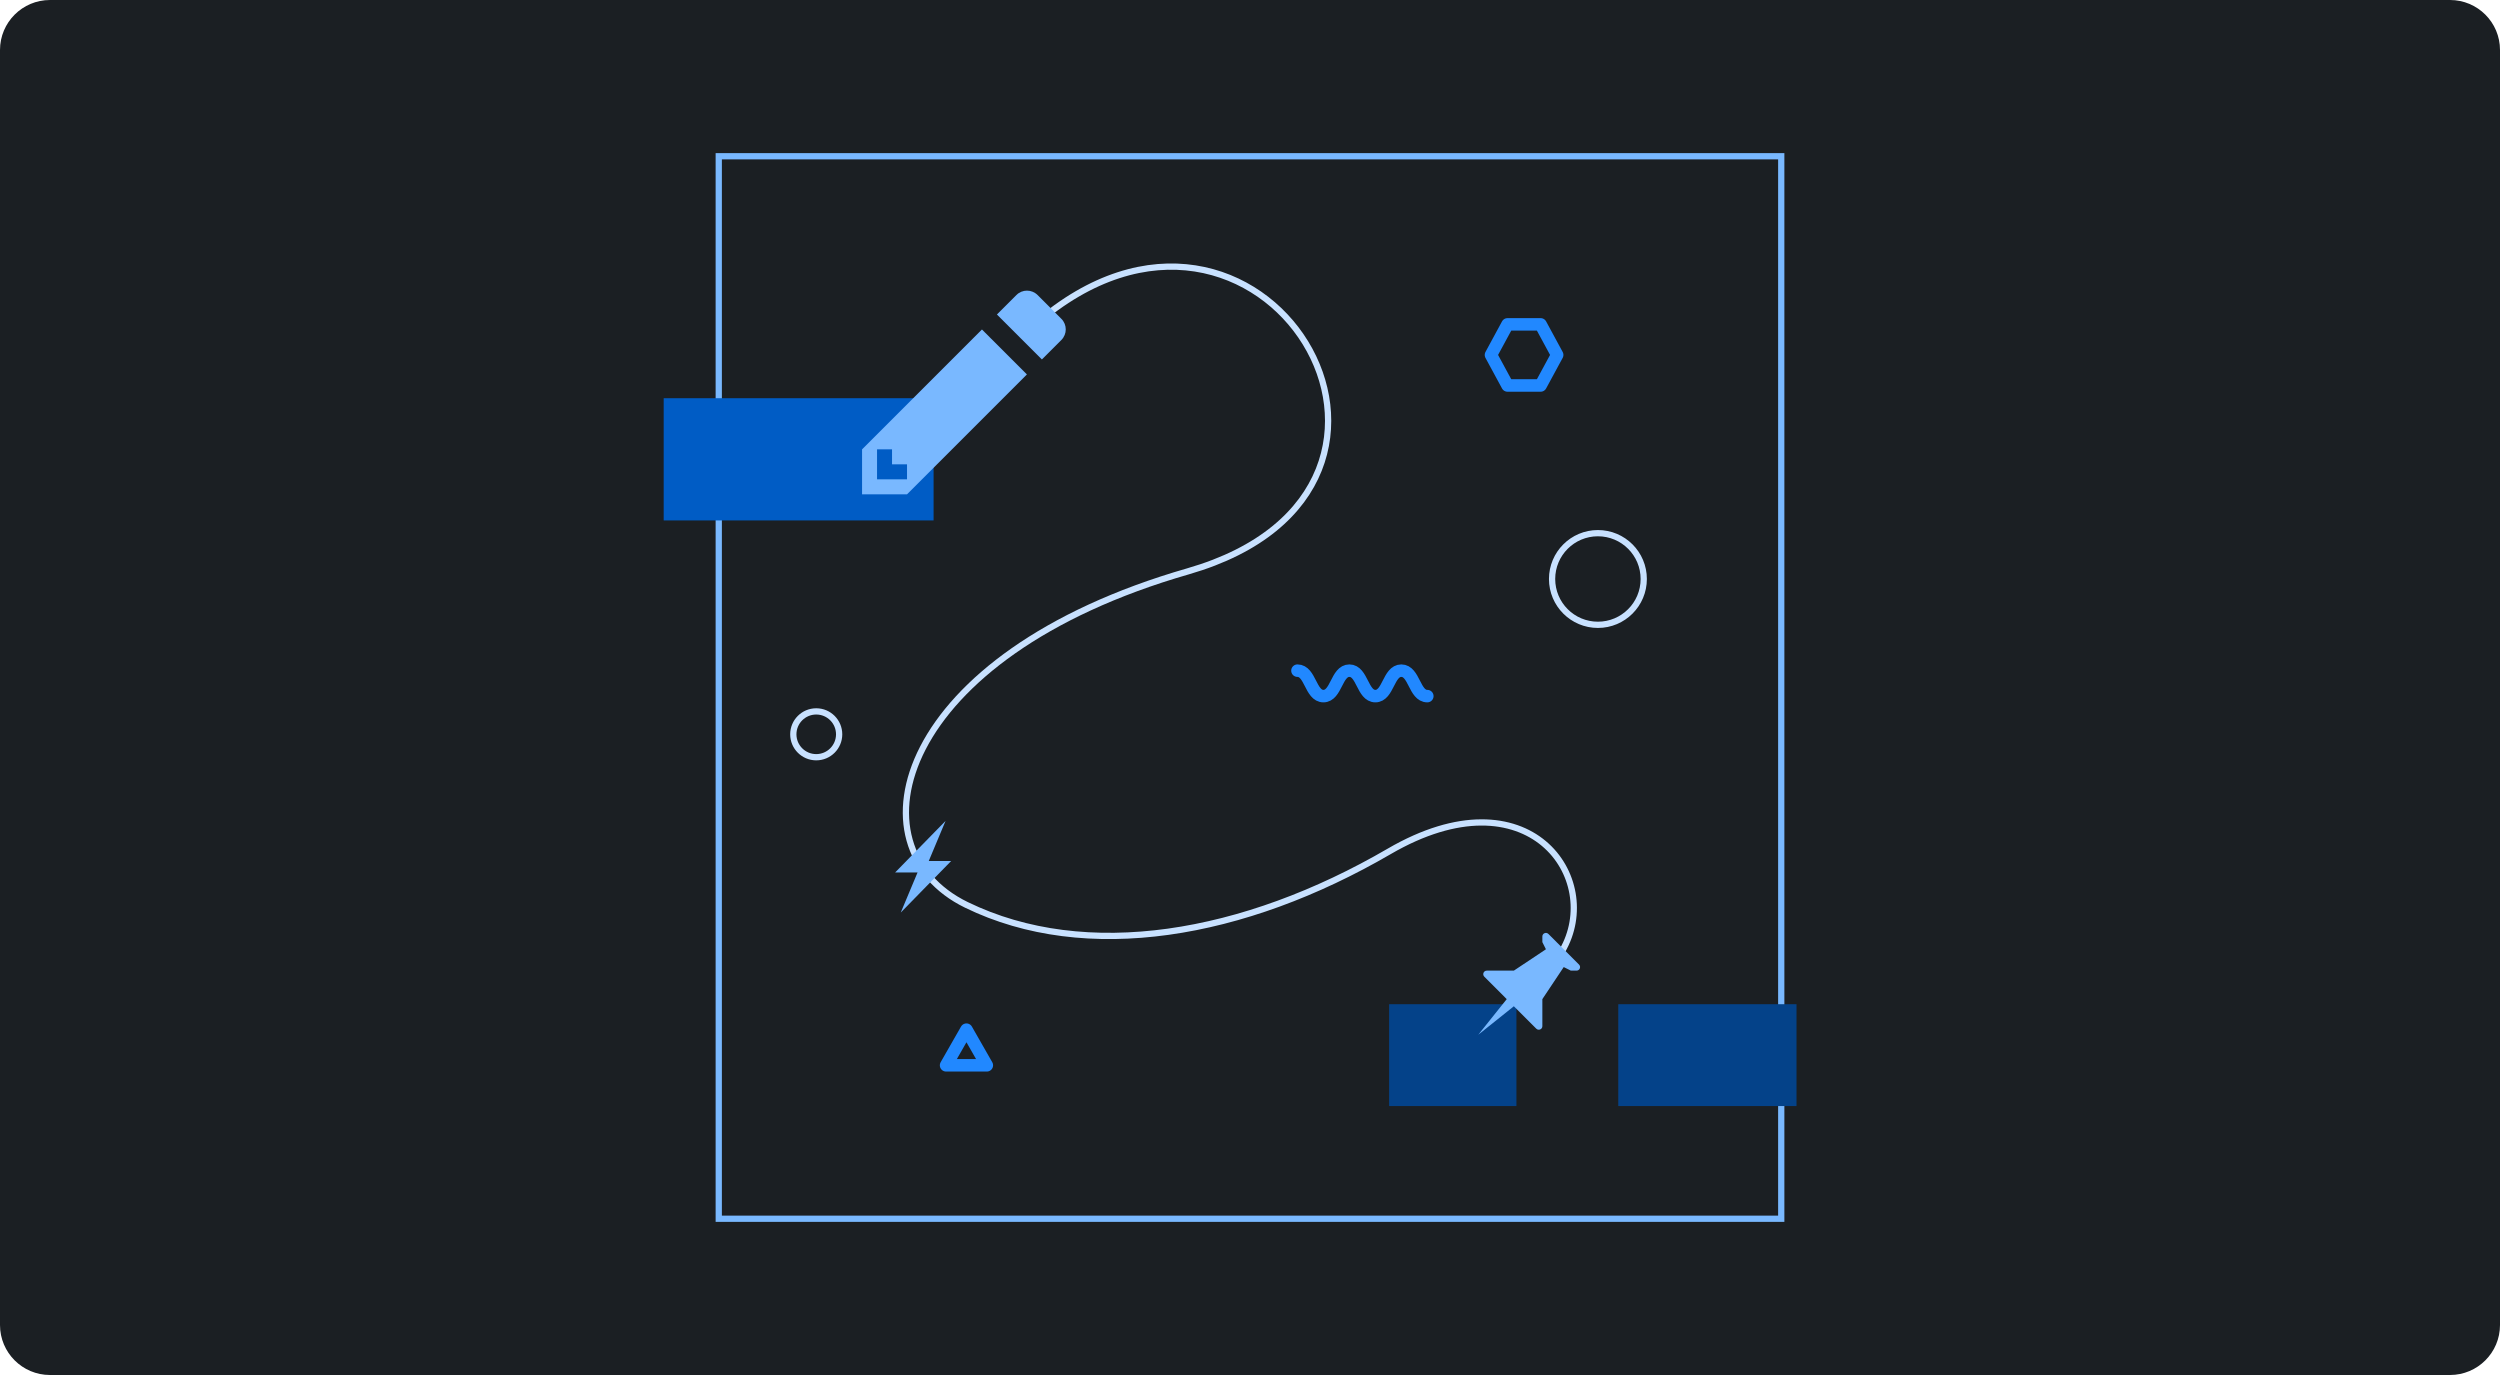
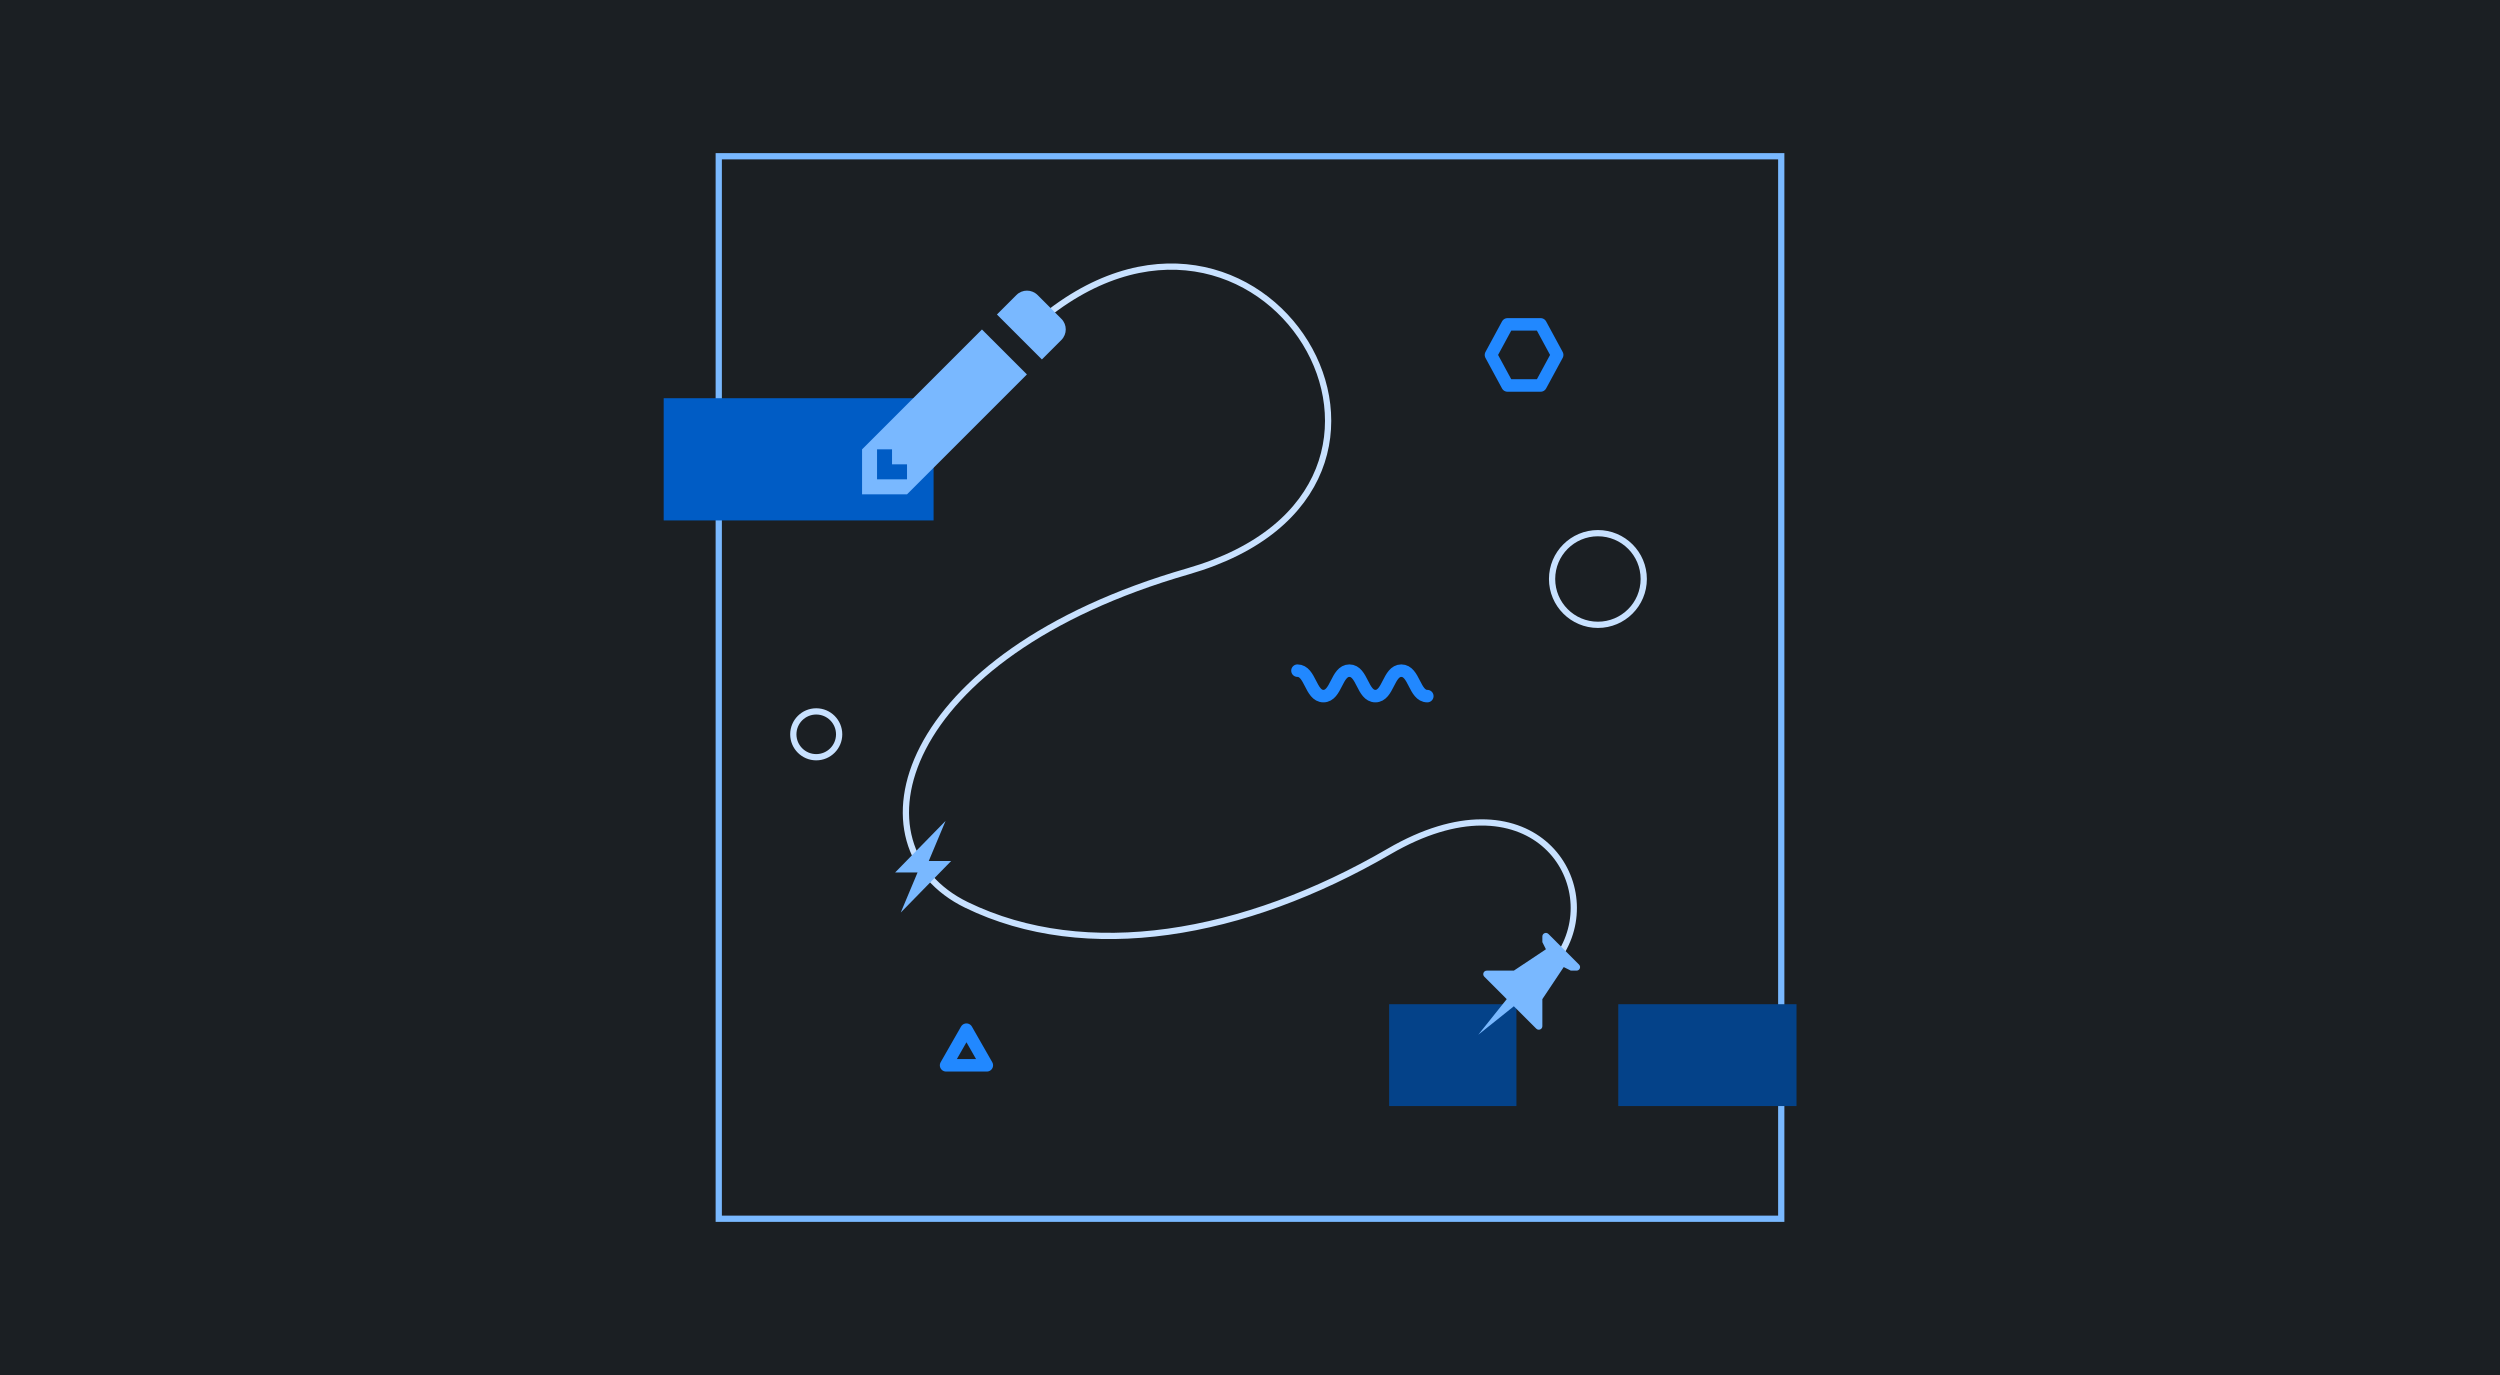
<svg xmlns="http://www.w3.org/2000/svg" width="400" height="220" viewBox="0 0 400 220" fill="none">
-   <rect width="400" height="220" rx="8" fill="#1B1F23" />
+   <rect width="400" height="220" fill="#1B1F23" />
  <rect x="115" y="25" width="170" height="170" fill="#1B1F23" stroke="#79B8FF" />
  <circle cx="130.597" cy="117.49" r="3.667" stroke="#C8E1FF" />
  <circle cx="255.666" cy="92.639" r="7.333" fill="#1B1F23" stroke="#C8E1FF" />
  <rect x="222.26" y="160.673" width="20.369" height="16.296" fill="#044289" />
  <rect x="258.925" y="160.673" width="28.517" height="16.296" fill="#044289" />
  <rect x="106.19" y="63.714" width="43.183" height="19.555" fill="#005CC5" />
  <path d="M165.632 51.9C201.686 20.53 236.722 77.972 190.076 91.416C143.429 104.86 135.485 135.461 154.633 144.785C173.78 154.109 198.984 149.771 222.259 136.229C244.666 123.193 256.645 140.596 249.962 152.118" stroke="#C8E1FF" />
  <path d="M241.203 61.677L238.555 56.788L241.203 51.9L246.499 51.9L249.147 56.788L246.499 61.677H241.203Z" stroke="#2188FF" stroke-width="2" stroke-linecap="round" stroke-linejoin="round" />
  <path d="M157.892 170.45L151.374 170.45L154.633 164.747L157.892 170.45Z" stroke="#2188FF" stroke-width="2" stroke-linejoin="round" />
  <path fill-rule="evenodd" clip-rule="evenodd" d="M246.777 149.829V150.741L247.347 151.881L242.217 155.301H237.886C237.384 155.301 237.122 155.906 237.498 156.282L241.077 159.861L236.518 165.561L242.217 161.001L245.796 164.581C246.173 164.957 246.777 164.684 246.777 164.193V159.861L250.196 154.731L251.336 155.301H252.248C252.749 155.301 253.012 154.697 252.635 154.321L247.757 149.442C247.381 149.065 246.777 149.339 246.777 149.829Z" fill="#79B8FF" />
  <path fill-rule="evenodd" clip-rule="evenodd" d="M152.188 137.757H148.603L151.292 131.341L143.226 139.59H146.811L144.122 146.007L152.188 137.757Z" fill="#79B8FF" />
  <path fill-rule="evenodd" clip-rule="evenodd" d="M137.93 71.898V79.091H145.123L164.305 59.91L157.112 52.716L137.93 71.898ZM145.123 76.694H140.327V71.898H142.725V74.296H145.123V76.694ZM169.82 54.395L166.702 57.512L159.509 50.319L162.626 47.202C163.561 46.267 165.072 46.267 166.007 47.202L169.82 51.014C170.755 51.949 170.755 53.46 169.82 54.395Z" fill="#79B8FF" />
  <path d="M228.37 111.379C226.293 111.379 226.293 107.305 224.215 107.305C222.137 107.305 222.137 111.379 220.059 111.379C217.982 111.379 217.982 107.305 215.904 107.305C213.826 107.305 213.826 111.379 211.749 111.379C209.671 111.379 209.671 107.305 207.593 107.305" stroke="#2188FF" stroke-width="2" stroke-linecap="round" stroke-linejoin="round" />
</svg>
